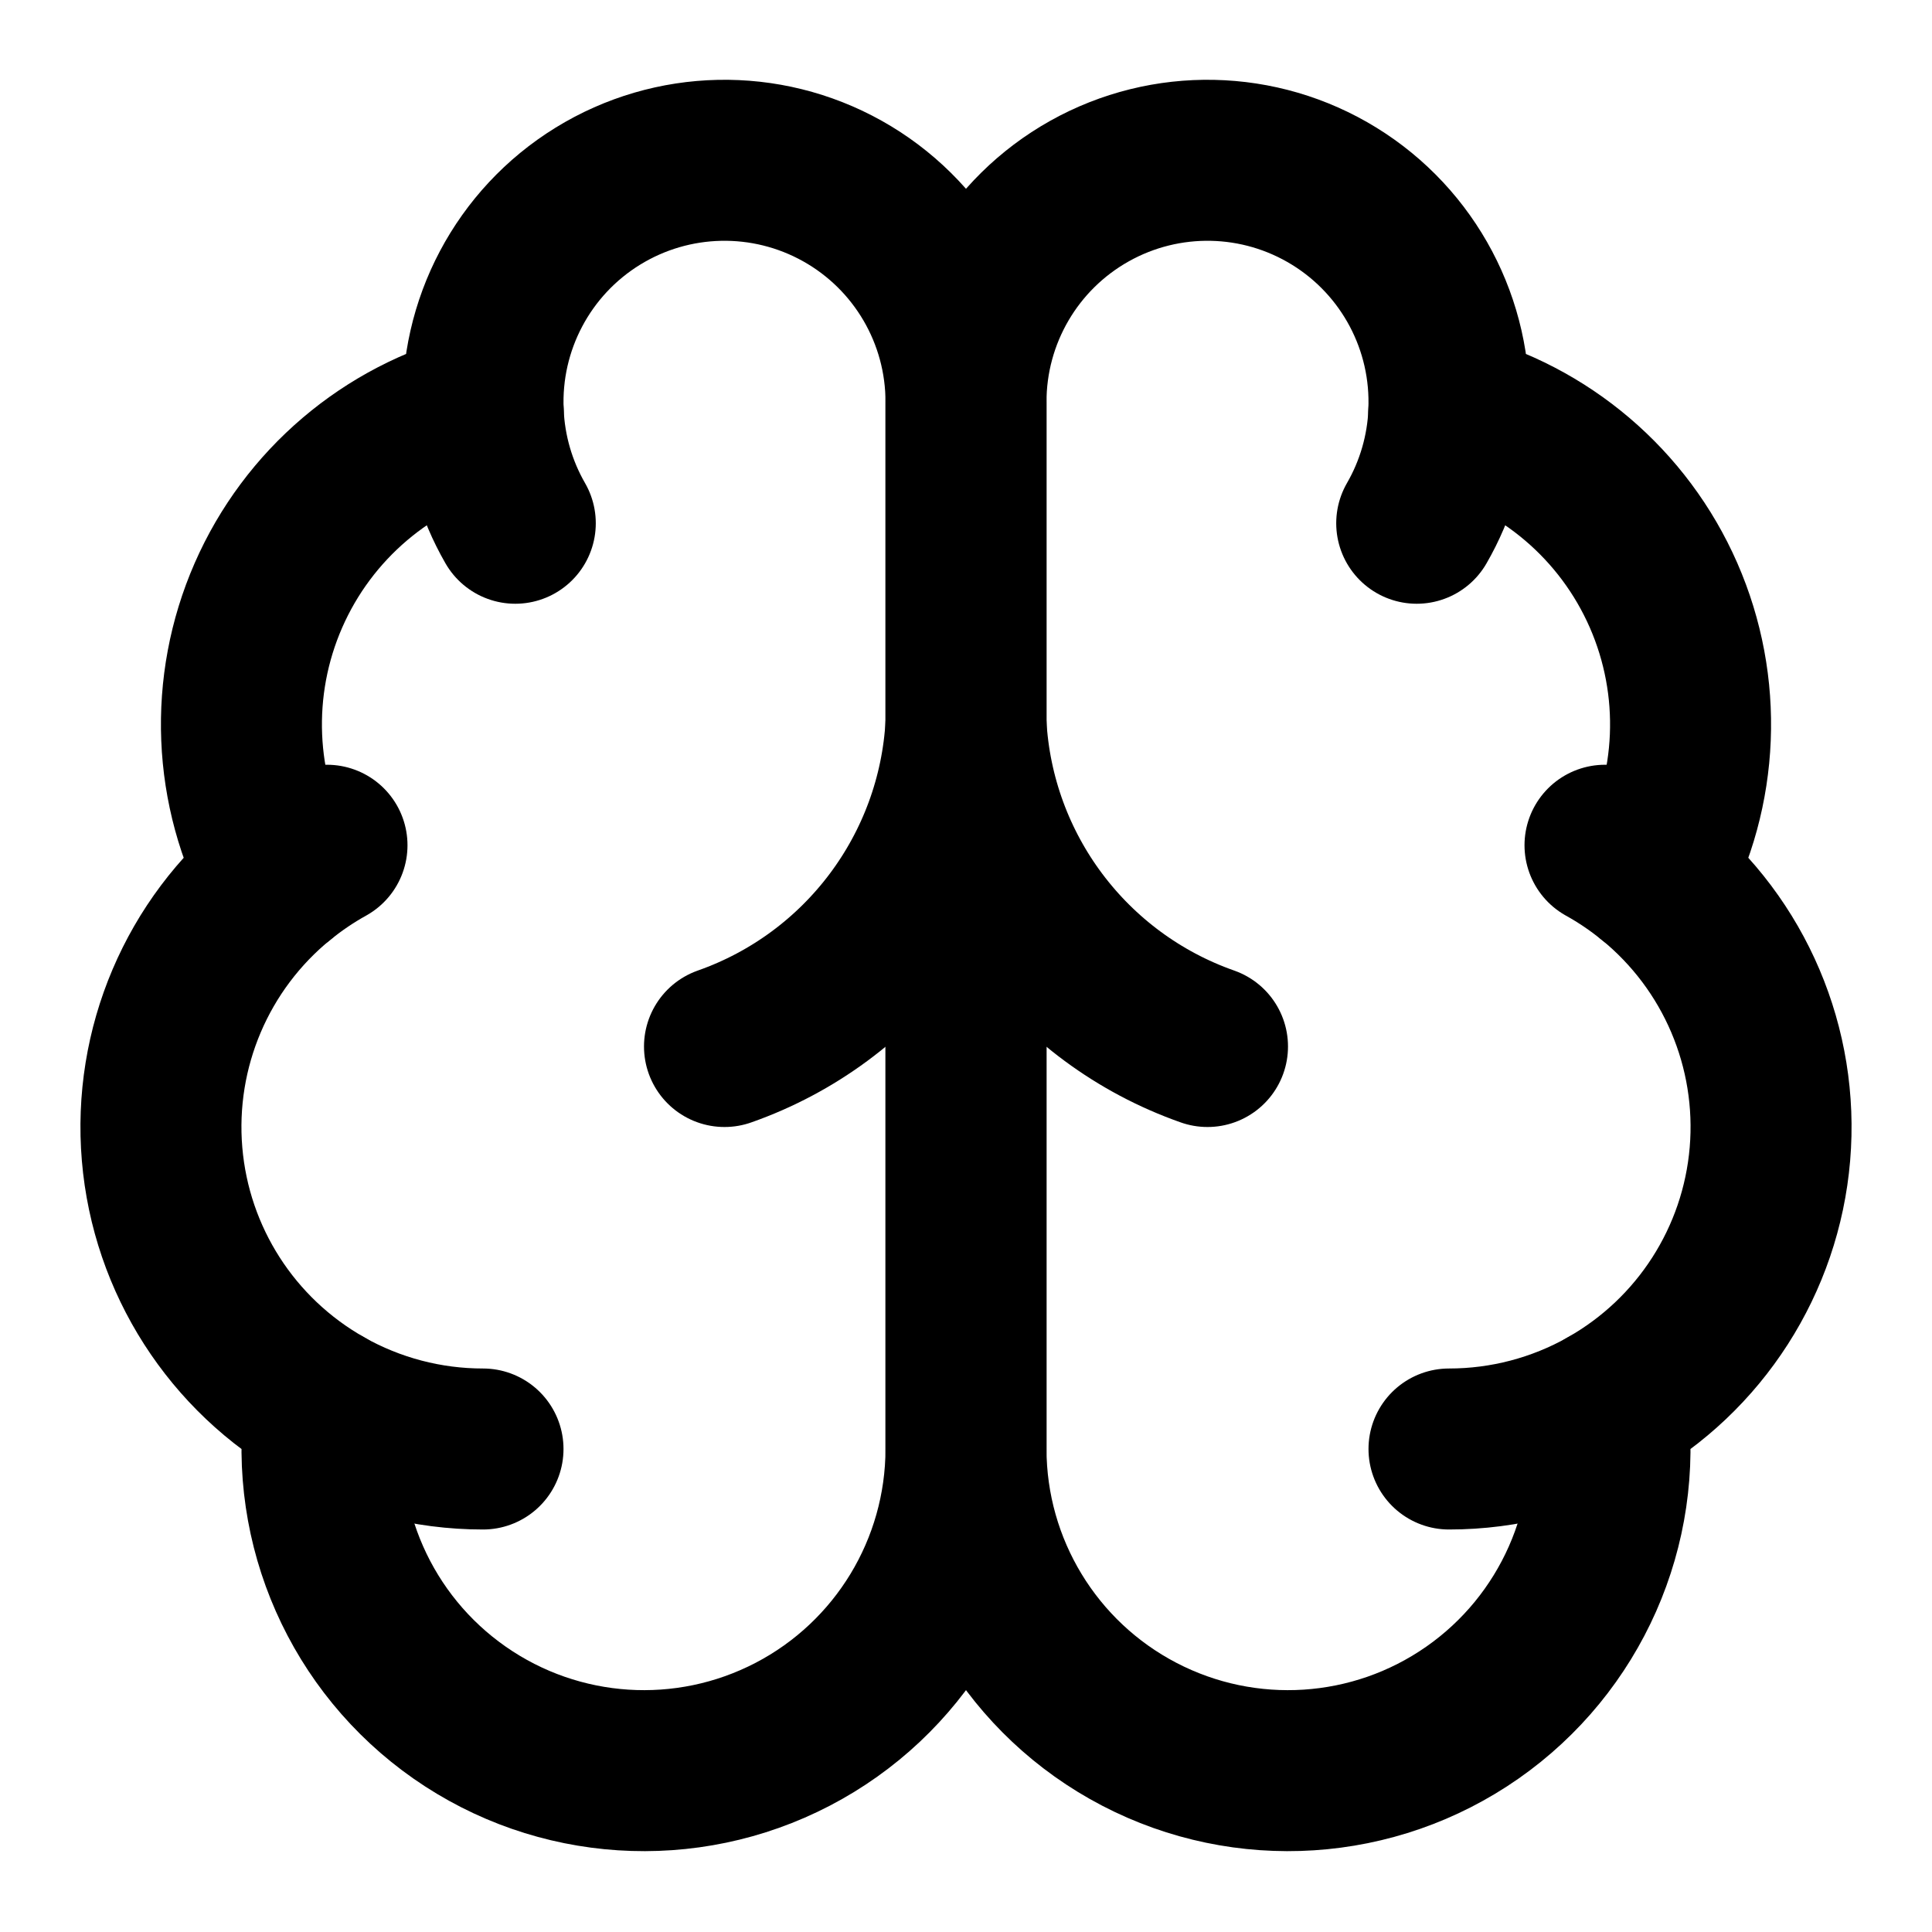
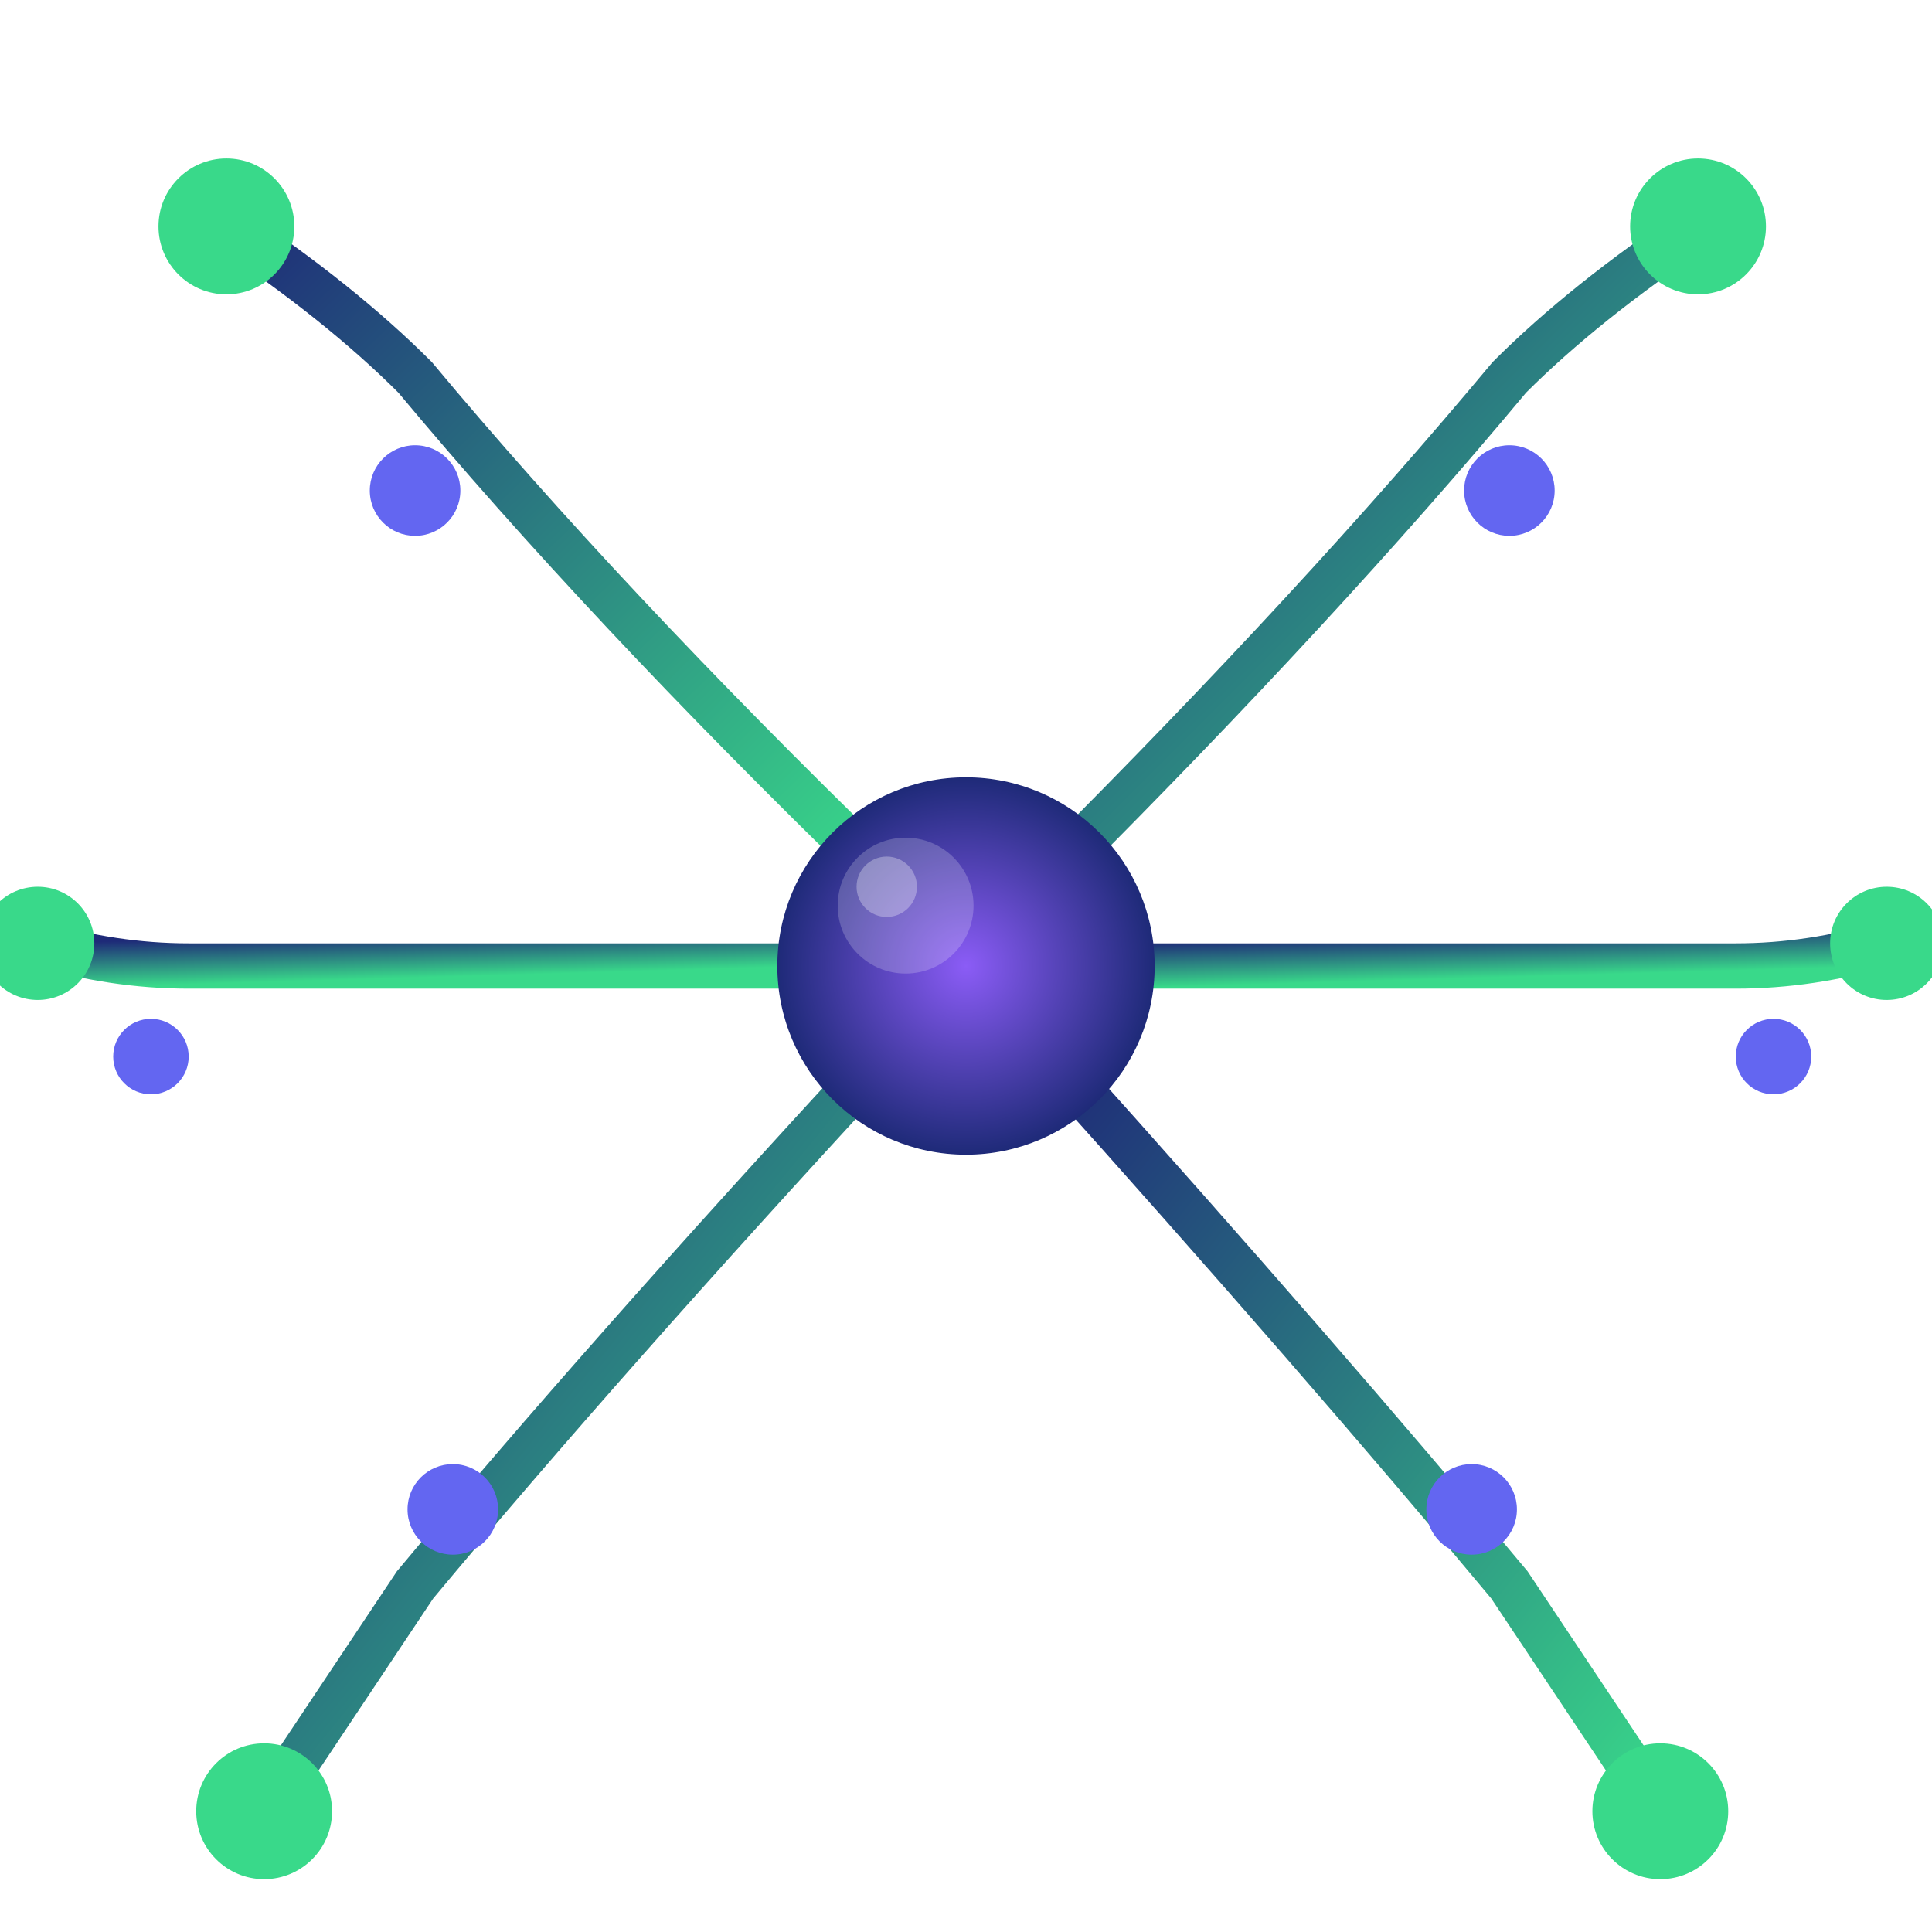
- <svg xmlns="http://www.w3.org/2000/svg" width="32" height="32" viewBox="0 0 24 24" fill="none" stroke="currentColor" stroke-width="2" stroke-linecap="round" stroke-linejoin="round">
-   <path d="M12 5a3 3 0 1 0-5.997.125 4 4 0 0 0-2.526 5.77 4 4 0 0 0 .556 6.588A4 4 0 1 0 12 18Z" />
-   <path d="M12 5a3 3 0 1 1 5.997.125 4 4 0 0 1 2.526 5.77 4 4 0 0 1-.556 6.588A4 4 0 1 1 12 18Z" />
-   <path d="M15 13a4.5 4.5 0 0 1-3-4 4.5 4.5 0 0 1-3 4" />
-   <path d="M17.599 6.5a3 3 0 0 0 .399-1.375" />
-   <path d="M6.003 5.125A3 3 0 0 0 6.401 6.5" />
-   <path d="M3.477 10.896a4 4 0 0 1 .585-.396" />
-   <path d="M19.938 10.5a4 4 0 0 1 .585.396" />
-   <path d="M6 18a4 4 0 0 1-1.967-.516" />
-   <path d="M19.967 17.484A4 4 0 0 1 18 18" />
+ <svg xmlns="http://www.w3.org/2000/svg" width="512" height="512" viewBox="0 0 512 512" fill="none">
+   <defs>
+     <linearGradient id="grad" x1="0%" y1="0%" x2="100%" y2="100%">
+       <stop offset="0%" stop-color="#1E2A78" />
+       <stop offset="100%" stop-color="#39D98A" />
+     </linearGradient>
+     <radialGradient id="core" cx="50%" cy="50%" r="50%">
+       <stop offset="0%" stop-color="#8B5CF6" />
+       <stop offset="100%" stop-color="#1E2A78" />
+     </radialGradient>
+   </defs>
+   <g stroke="url(#grad)" stroke-width="12" stroke-linecap="round" fill="none">
+     <path d="M280 230 Q350 160 400 100 Q420 80 450 60" />
+     <path d="M295 256 Q380 256 460 256 Q480 256 500 250" />
+     <path d="M280 282 Q350 360 400 420 Q420 450 440 480" />
+     <path d="M232 282 Q160 360 110 420 Q90 450 70 480" />
+     <path d="M217 256 Q130 256 50 256 Q30 256 10 250" />
+     <path d="M232 230 Q160 160 110 100 Q90 80 60 60" />
+   </g>
+   <g fill="#39D98A">
+     <circle cx="450" cy="60" r="18" />
+     <circle cx="500" cy="250" r="15" />
+     <circle cx="440" cy="480" r="18" />
+     <circle cx="70" cy="480" r="18" />
+     <circle cx="10" cy="250" r="15" />
+     <circle cx="60" cy="60" r="18" />
+   </g>
+   <g fill="#6366F1">
+     <circle cx="400" cy="130" r="12" />
+     <circle cx="470" cy="280" r="10" />
+     <circle cx="390" cy="400" r="12" />
+     <circle cx="120" cy="400" r="12" />
+     <circle cx="40" cy="280" r="10" />
+     <circle cx="110" cy="130" r="12" />
+   </g>
+   <circle cx="256" cy="256" r="50" fill="url(#core)" />
+   <circle cx="240" cy="240" r="18" fill="rgba(255,255,255,0.2)" />
+   <circle cx="235" cy="235" r="8" fill="rgba(255,255,255,0.3)" />
</svg>
